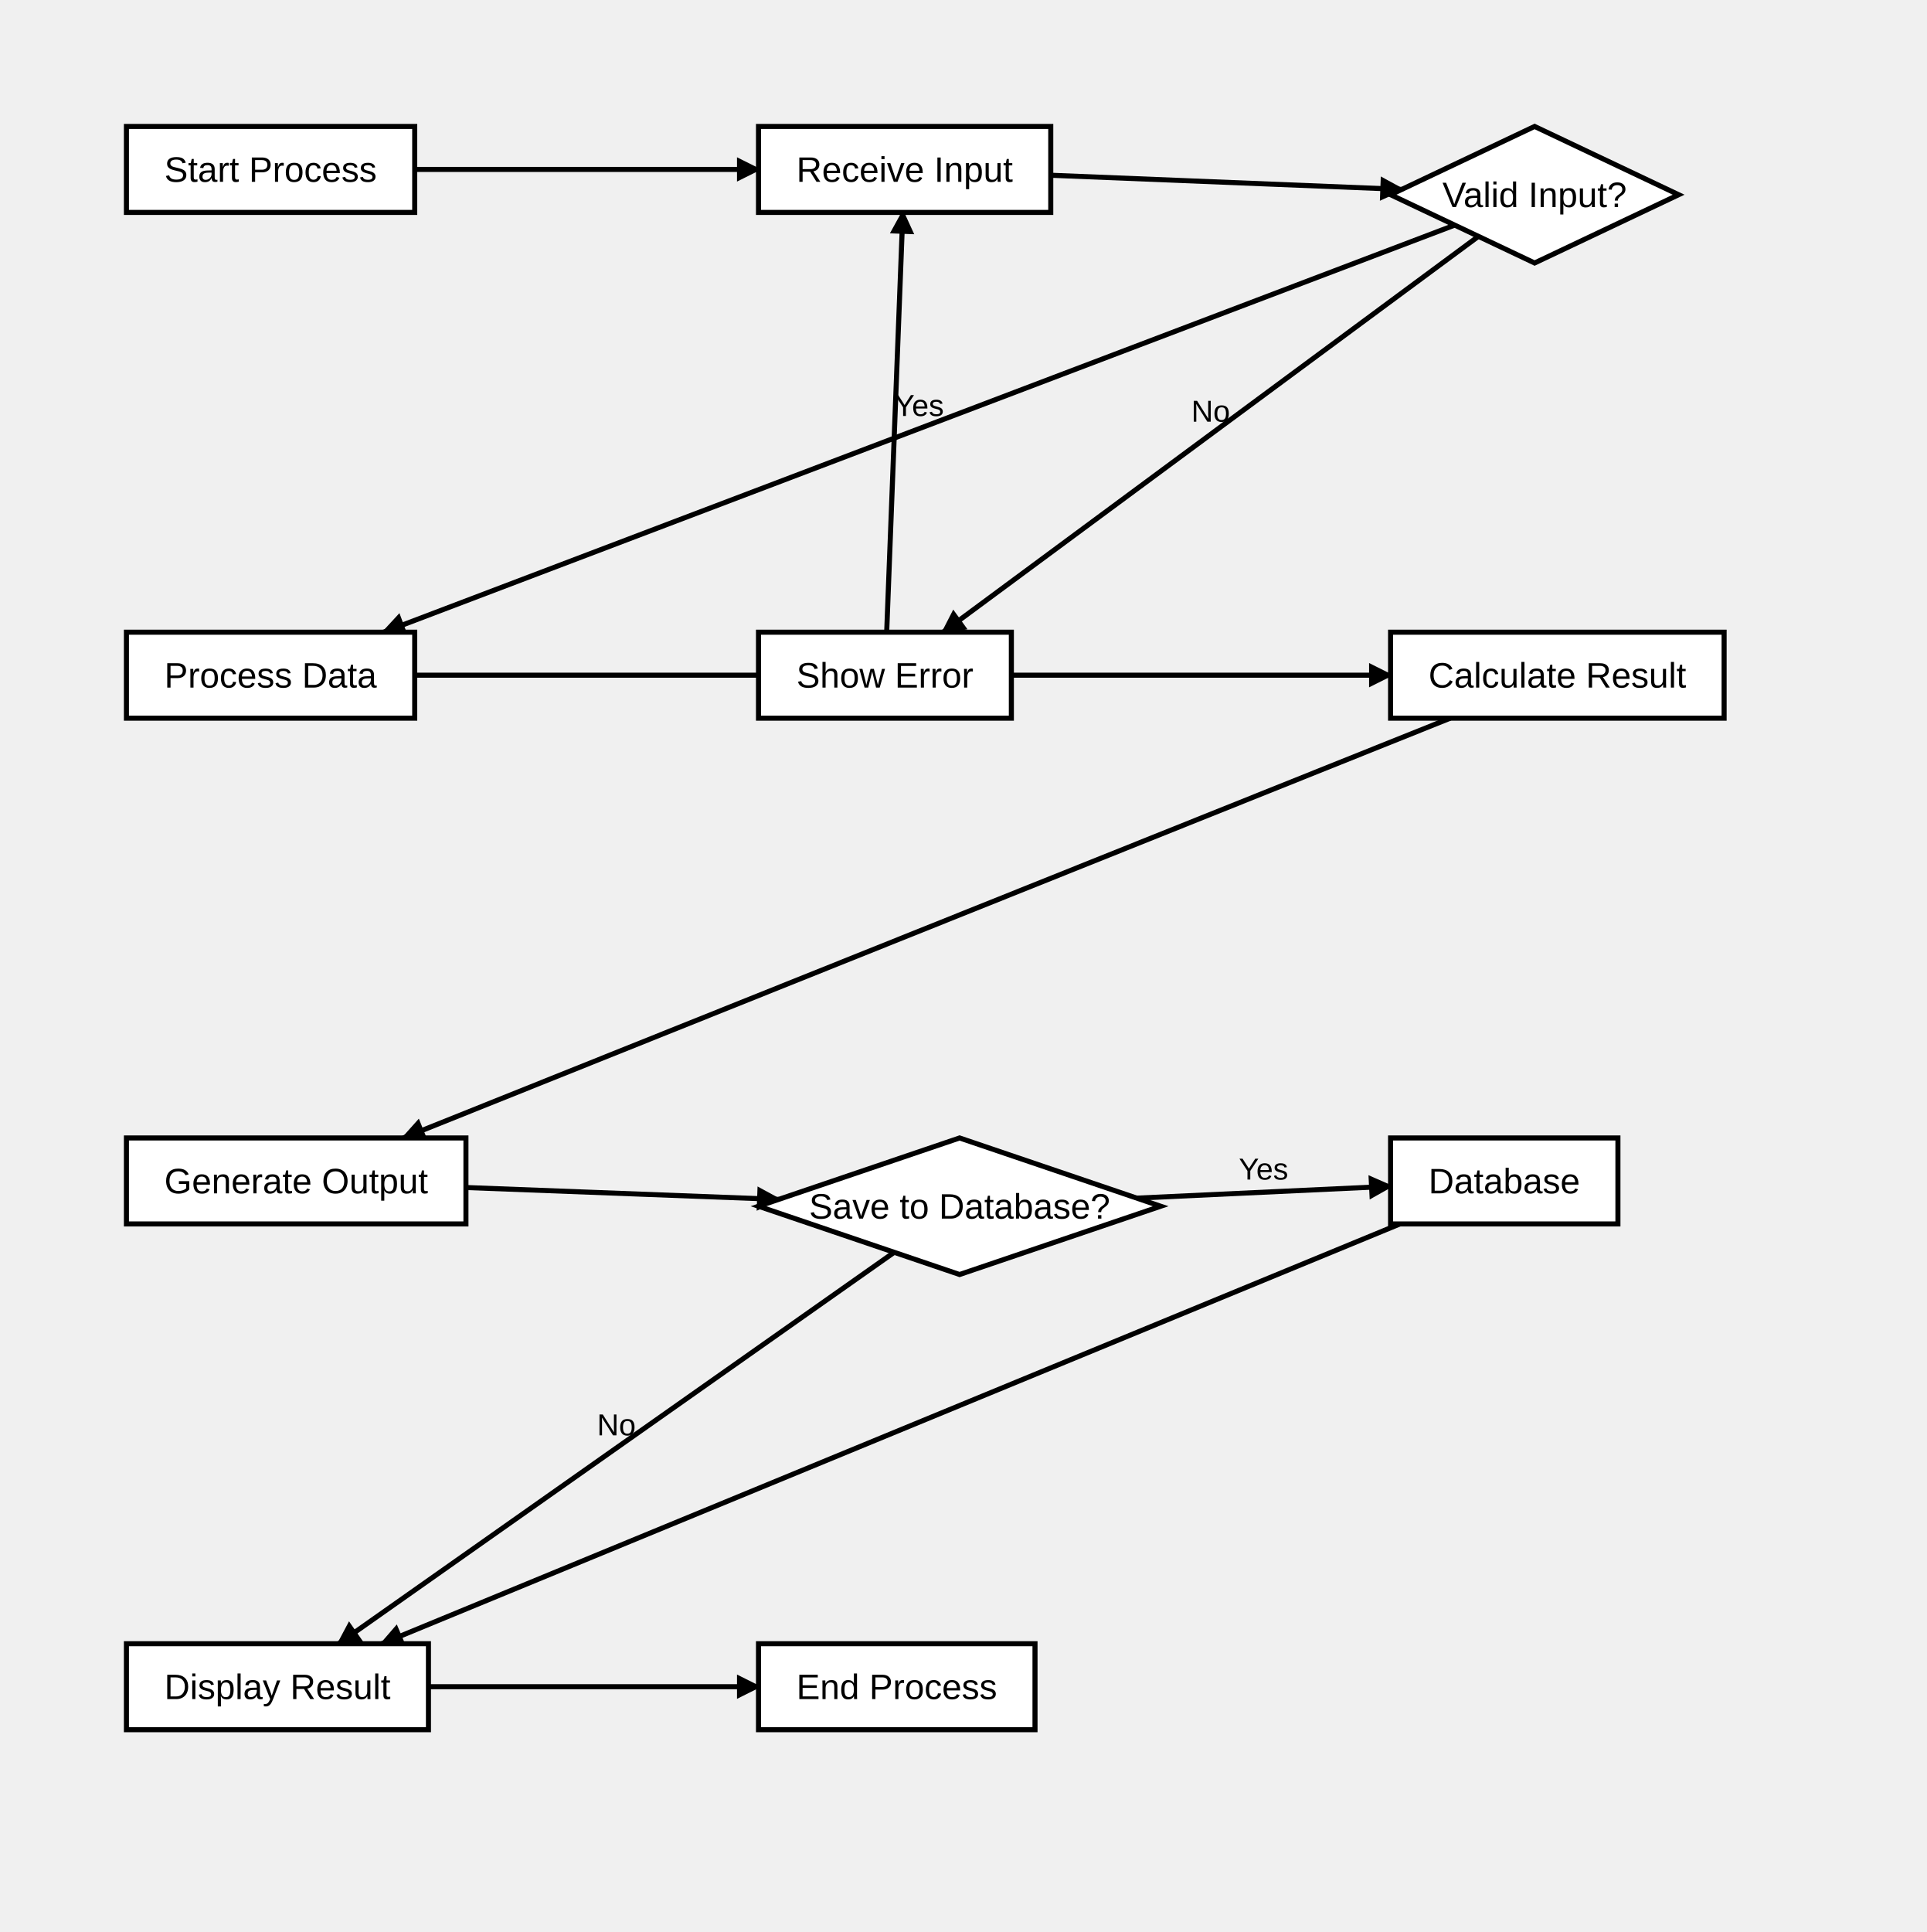
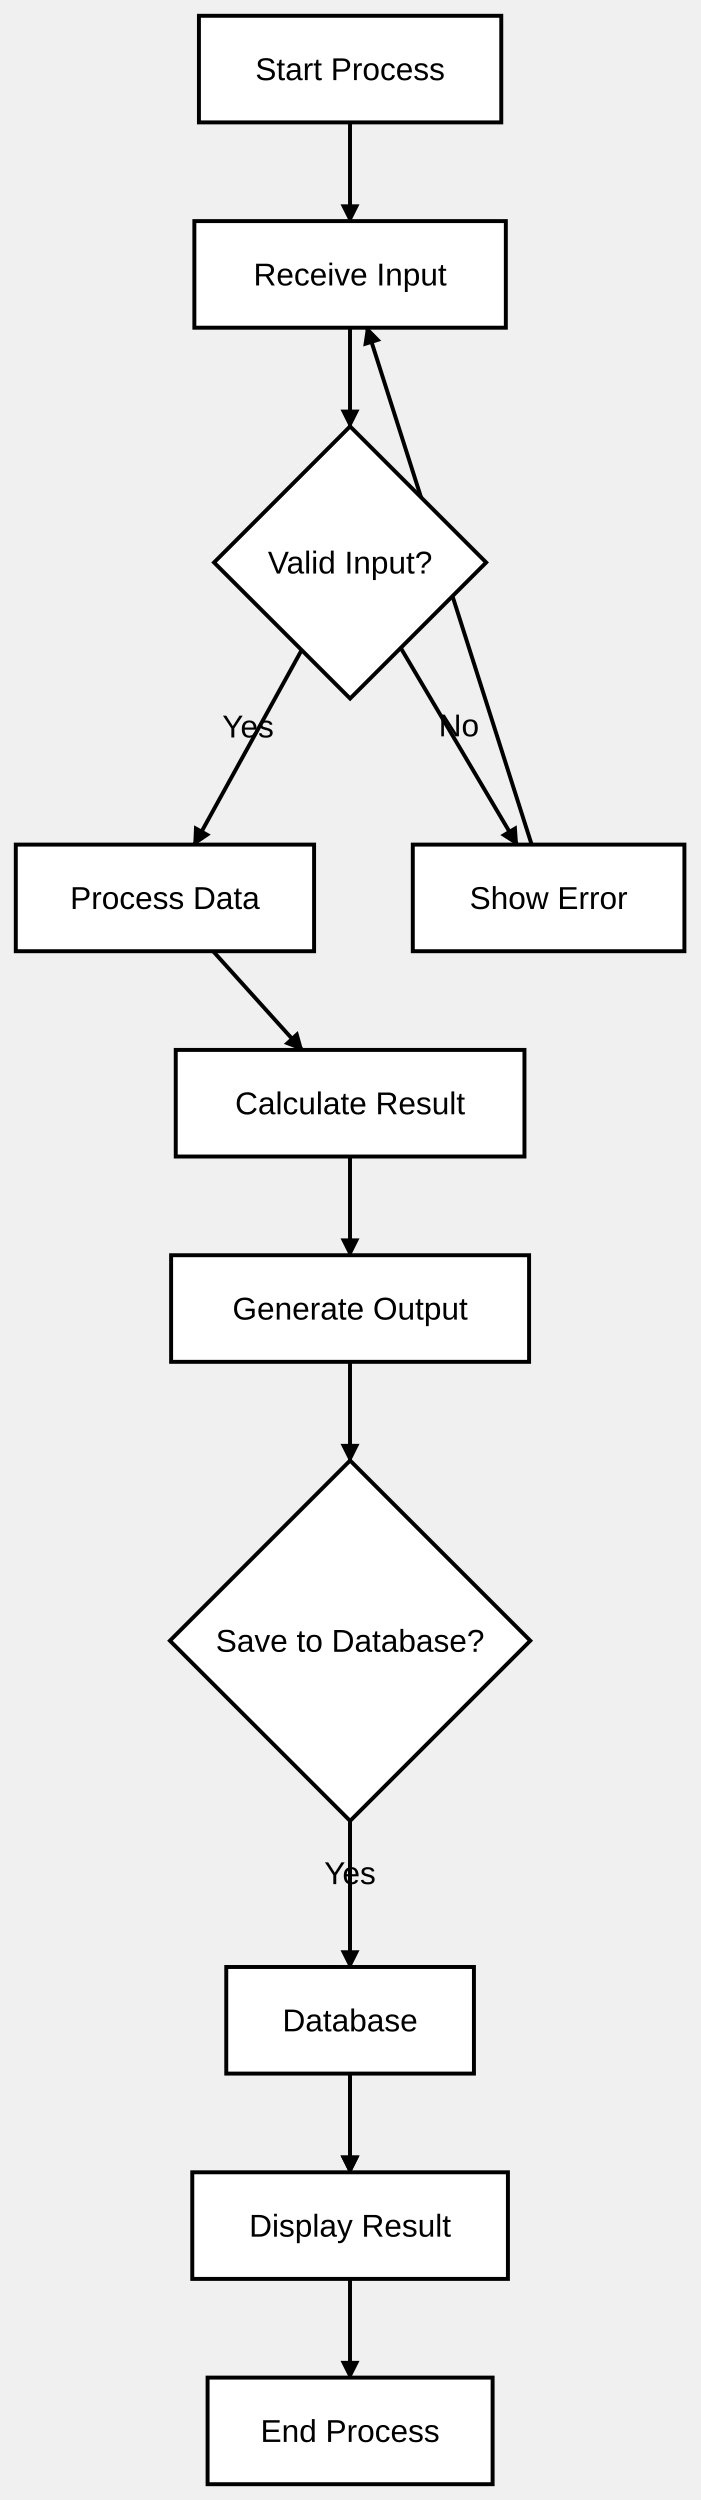
- <svg xmlns="http://www.w3.org/2000/svg" width="761.92" height="764.0" viewBox="0 0 761.92 764.0" version="1.2" baseProfile="tiny" overflow="hidden">
+ <svg xmlns="http://www.w3.org/2000/svg" width="354.688" height="1266.384" viewBox="0 0 354.688 1266.384" version="1.2" baseProfile="tiny" overflow="hidden">
  <g id="edge-Start_to_Input">
-     <path fill="none" stroke="#000000" stroke-width="2.0" d="M 164.0 67.0 L 300.0 67.0" />
-     <polygon fill="#000000" stroke="#000000" points="300.0,67.0 292.0,63.0 292.0,71.0" />
+     <path fill="none" stroke="#000000" stroke-width="2.0" d="M 177.3 62.0 L 177.3 112.0" />
+     <polygon fill="#000000" stroke="#000000" points="177.3,112.0 181.3,104.0 173.3,104.0" />
  </g>
  <g id="edge-Input_to_Validate">
-     <path fill="none" stroke="#000000" stroke-width="2.0" d="M 415.6 69.3 L 554.4 74.9" />
-     <polygon fill="#000000" stroke="#000000" points="554.5,74.9 546.6,70.6 546.3,78.6" />
+     <path fill="none" stroke="#000000" stroke-width="2.0" d="M 177.3 166.0 L 177.3 216.0" />
+     <polygon fill="#000000" stroke="#000000" points="177.3,216.0 181.3,208.0 173.3,208.0" />
  </g>
  <g id="edge-Validate_to_Process">
-     <path fill="none" stroke="#000000" stroke-width="2.0" d="M 575.4 89.0 L 151.7 250.0" />
-     <polygon fill="#000000" stroke="#000000" points="151.7,250.0 160.6,250.9 157.8,243.4" />
-     <text fill="#000000" x="363.55" y="164.5" text-anchor="middle" font-family="Arial, Helvetica, sans-serif" font-size="12.0">Yes</text>
+     <path fill="none" stroke="#000000" stroke-width="2.0" d="M 152.8 329.3 L 98.5 427.8" />
+     <polygon fill="#000000" stroke="#000000" points="98.4,427.8 105.8,422.8 98.8,418.9" />
+     <text fill="#000000" x="125.65" y="373.55" text-anchor="middle" font-family="Arial, Helvetica, sans-serif" font-size="16.0">Yes</text>
  </g>
  <g id="edge-Validate_to_Error">
-     <path fill="none" stroke="#000000" stroke-width="2.0" d="M 584.7 93.5 L 373.0 250.0" />
-     <polygon fill="#000000" stroke="#000000" points="373.0,250.0 381.8,248.5 377.1,242.0" />
-     <text fill="#000000" x="478.85" y="166.75" text-anchor="middle" font-family="Arial, Helvetica, sans-serif" font-size="12.0">No</text>
+     <path fill="none" stroke="#000000" stroke-width="2.0" d="M 203.0 328.2 L 261.9 427.8" />
+     <polygon fill="#000000" stroke="#000000" points="261.9,427.8 261.3,418.9 254.4,423.0" />
+     <text fill="#000000" x="232.45" y="373.0" text-anchor="middle" font-family="Arial, Helvetica, sans-serif" font-size="16.0">No</text>
  </g>
  <g id="edge-Error_to_Input">
-     <path fill="none" stroke="#000000" stroke-width="2.0" d="M 350.7 250.0 L 357.1 84.0" />
-     <polygon fill="#000000" stroke="#000000" points="357.1,84.0 352.8,91.8 360.8,92.1" />
+     <path fill="none" stroke="#000000" stroke-width="2.0" d="M 269.3 427.8 L 185.9 166.0" />
+     <polygon fill="#000000" stroke="#000000" points="185.9,166.0 184.6,174.8 192.2,172.4" />
  </g>
  <g id="edge-Process_to_Calculate">
-     <path fill="none" stroke="#000000" stroke-width="2.0" d="M 164.0 267.0 L 550.0 267.0" />
-     <polygon fill="#000000" stroke="#000000" points="550.0,267.0 542.0,263.0 542.0,271.0" />
+     <path fill="none" stroke="#000000" stroke-width="2.0" d="M 107.9 481.8 L 153.0 531.8" />
+     <polygon fill="#000000" stroke="#000000" points="153.0,531.8 150.6,523.2 144.7,528.6" />
  </g>
  <g id="edge-Calculate_to_Output">
-     <path fill="none" stroke="#000000" stroke-width="2.0" d="M 573.6 284.0 L 159.5 450.0" />
-     <polygon fill="#000000" stroke="#000000" points="159.5,450.0 168.5,450.7 165.5,443.3" />
+     <path fill="none" stroke="#000000" stroke-width="2.0" d="M 177.3 585.8 L 177.3 635.8" />
+     <polygon fill="#000000" stroke="#000000" points="177.3,635.8 181.3,627.8 173.3,627.8" />
  </g>
  <g id="edge-Output_to_Save">
-     <path fill="none" stroke="#000000" stroke-width="2.0" d="M 184.3 469.6 L 308.0 474.3" />
-     <polygon fill="#000000" stroke="#000000" points="308.0,474.3 300.1,470.0 299.8,478.0" />
+     <path fill="none" stroke="#000000" stroke-width="2.0" d="M 177.3 689.8 L 177.3 739.8" />
+     <polygon fill="#000000" stroke="#000000" points="177.3,739.9 181.3,731.9 173.3,731.9" />
  </g>
  <g id="edge-Save_to_DB">
-     <path fill="none" stroke="#000000" stroke-width="2.0" d="M 449.5 473.8 L 550.0 469.1" />
-     <polygon fill="#000000" stroke="#000000" points="550.0,469.1 541.8,465.5 542.2,473.5" />
-     <text fill="#000000" x="499.75" y="466.45" text-anchor="middle" font-family="Arial, Helvetica, sans-serif" font-size="12.0">Yes</text>
+     <path fill="none" stroke="#000000" stroke-width="2.0" d="M 177.3 922.4 L 177.3 996.4" />
+     <polygon fill="#000000" stroke="#000000" points="177.3,996.4 181.3,988.4 173.3,988.4" />
+     <text fill="#000000" x="177.3" y="954.4" text-anchor="middle" font-family="Arial, Helvetica, sans-serif" font-size="16.0">Yes</text>
  </g>
  <g id="edge-Save_to_Display">
-     <path fill="none" stroke="#000000" stroke-width="2.0" d="M 353.7 495.2 L 133.9 650.0" />
-     <polygon fill="#000000" stroke="#000000" points="133.9,650.0 142.7,648.7 138.1,642.1" />
-     <text fill="#000000" x="243.8" y="567.6" text-anchor="middle" font-family="Arial, Helvetica, sans-serif" font-size="12.0">No</text>
+     <path fill="none" stroke="#000000" stroke-width="2.0" d="M 177.3 922.4 L 177.3 1100.4" />
+     <polygon fill="#000000" stroke="#000000" points="177.3,1100.4 181.3,1092.4 173.3,1092.4" />
+     <text fill="#000000" x="177.3" y="1006.4" text-anchor="middle" font-family="Arial, Helvetica, sans-serif" font-size="16.0">No</text>
  </g>
  <g id="edge-DB_to_Display">
-     <path fill="none" stroke="#000000" stroke-width="2.0" d="M 553.7 484.0 L 151.0 650.0" />
-     <polygon fill="#000000" stroke="#000000" points="151.0,650.0 159.9,650.6 156.8,643.3" />
+     <path fill="none" stroke="#000000" stroke-width="2.0" d="M 177.3 1050.4 L 177.3 1100.4" />
+     <polygon fill="#000000" stroke="#000000" points="177.3,1100.4 181.3,1092.4 173.3,1092.4" />
  </g>
  <g id="edge-Display_to_End">
-     <path fill="none" stroke="#000000" stroke-width="2.0" d="M 169.5 667.0 L 300.0 667.0" />
-     <polygon fill="#000000" stroke="#000000" points="300.0,667.0 292.0,663.0 292.0,671.0" />
+     <path fill="none" stroke="#000000" stroke-width="2.0" d="M 177.3 1154.4 L 177.3 1204.4" />
+     <polygon fill="#000000" stroke="#000000" points="177.3,1204.4 181.3,1196.4 173.3,1196.4" />
  </g>
  <g id="node-Start">
-     <rect fill="#ffffff" stroke="#000000" stroke-width="2.0" x="50.0" y="50.0" width="114.028" height="34.0" />
-     <text fill="#000000" x="107.014" y="71.9" text-anchor="middle" font-family="Arial, Helvetica, sans-serif" font-size="14.0">Start Process</text>
+     <rect fill="#ffffff" stroke="#000000" stroke-width="2.0" x="100.768" y="8.0" width="153.152" height="54.0" />
+     <text fill="#000000" x="177.344" y="40.6" text-anchor="middle" font-family="Arial, Helvetica, sans-serif" font-size="16.0">Start Process</text>
  </g>
  <g id="node-Input">
-     <rect fill="#ffffff" stroke="#000000" stroke-width="2.0" x="300.0" y="50.0" width="115.596" height="34.0" />
-     <text fill="#000000" x="357.798" y="71.9" text-anchor="middle" font-family="Arial, Helvetica, sans-serif" font-size="14.0">Receive Input</text>
+     <rect fill="#ffffff" stroke="#000000" stroke-width="2.0" x="98.456" y="112.0" width="157.776" height="54.0" />
+     <text fill="#000000" x="177.344" y="144.6" text-anchor="middle" font-family="Arial, Helvetica, sans-serif" font-size="16.0">Receive Input</text>
  </g>
  <g id="node-Validate">
-     <polygon fill="#ffffff" stroke="#000000" stroke-width="2.0" points="606.967,50.0 663.934,77.0 606.967,104.0 550.0,77.0" />
-     <text fill="#000000" x="606.967" y="81.9" text-anchor="middle" font-family="Arial, Helvetica, sans-serif" font-size="14.0">Valid Input?</text>
+     <polygon fill="#ffffff" stroke="#000000" stroke-width="2.0" points="177.344,216.0 246.264,284.92 177.344,353.84 108.424,284.92" />
+     <text fill="#000000" x="177.344" y="290.52" text-anchor="middle" font-family="Arial, Helvetica, sans-serif" font-size="16.0">Valid Input?</text>
  </g>
  <g id="node-Process">
-     <rect fill="#ffffff" stroke="#000000" stroke-width="2.0" x="50.0" y="250.0" width="114.028" height="34.0" />
-     <text fill="#000000" x="107.014" y="271.9" text-anchor="middle" font-family="Arial, Helvetica, sans-serif" font-size="14.0">Process Data</text>
+     <rect fill="#ffffff" stroke="#000000" stroke-width="2.0" x="8.0" y="427.84" width="151.104" height="54.0" />
+     <text fill="#000000" x="83.552" y="460.44" text-anchor="middle" font-family="Arial, Helvetica, sans-serif" font-size="16.0">Process Data</text>
  </g>
  <g id="node-Error">
-     <rect fill="#ffffff" stroke="#000000" stroke-width="2.0" x="300.0" y="250.0" width="100.014" height="34.0" />
-     <text fill="#000000" x="350.007" y="271.9" text-anchor="middle" font-family="Arial, Helvetica, sans-serif" font-size="14.0">Show Error</text>
+     <rect fill="#ffffff" stroke="#000000" stroke-width="2.0" x="209.104" y="427.84" width="137.584" height="54.0" />
+     <text fill="#000000" x="277.896" y="460.44" text-anchor="middle" font-family="Arial, Helvetica, sans-serif" font-size="16.0">Show Error</text>
  </g>
  <g id="node-Calculate">
-     <rect fill="#ffffff" stroke="#000000" stroke-width="2.0" x="550.0" y="250.0" width="131.92" height="34.0" />
-     <text fill="#000000" x="615.96" y="271.9" text-anchor="middle" font-family="Arial, Helvetica, sans-serif" font-size="14.0">Calculate Result</text>
+     <rect fill="#ffffff" stroke="#000000" stroke-width="2.0" x="89.024" y="531.84" width="176.64" height="54.0" />
+     <text fill="#000000" x="177.344" y="564.44" text-anchor="middle" font-family="Arial, Helvetica, sans-serif" font-size="16.0">Calculate Result</text>
  </g>
  <g id="node-Output">
-     <rect fill="#ffffff" stroke="#000000" stroke-width="2.0" x="50.0" y="450.0" width="134.286" height="34.0" />
-     <text fill="#000000" x="117.143" y="471.9" text-anchor="middle" font-family="Arial, Helvetica, sans-serif" font-size="14.0">Generate Output</text>
+     <rect fill="#ffffff" stroke="#000000" stroke-width="2.0" x="86.68" y="635.84" width="181.328" height="54.0" />
+     <text fill="#000000" x="177.344" y="668.44" text-anchor="middle" font-family="Arial, Helvetica, sans-serif" font-size="16.0">Generate Output</text>
  </g>
  <g id="node-Save">
-     <polygon fill="#ffffff" stroke="#000000" stroke-width="2.0" points="379.535,450.0 459.07,477.0 379.535,504.0 300.0,477.0" />
-     <text fill="#000000" x="379.535" y="481.9" text-anchor="middle" font-family="Arial, Helvetica, sans-serif" font-size="14.0">Save to Database?</text>
+     <polygon fill="#ffffff" stroke="#000000" stroke-width="2.0" points="177.344,739.84 268.616,831.112 177.344,922.384 86.072,831.112" />
+     <text fill="#000000" x="177.344" y="836.712" text-anchor="middle" font-family="Arial, Helvetica, sans-serif" font-size="16.0">Save to Database?</text>
  </g>
  <g id="node-DB">
-     <rect fill="#ffffff" stroke="#000000" stroke-width="2.0" x="550.0" y="450.0" width="89.92" height="34.0" />
-     <text fill="#000000" x="594.96" y="471.9" text-anchor="middle" font-family="Arial, Helvetica, sans-serif" font-size="14.0">Database</text>
+     <rect fill="#ffffff" stroke="#000000" stroke-width="2.0" x="114.616" y="996.384" width="125.456" height="54.0" />
+     <text fill="#000000" x="177.344" y="1028.984" text-anchor="middle" font-family="Arial, Helvetica, sans-serif" font-size="16.0">Database</text>
  </g>
  <g id="node-Display">
-     <rect fill="#ffffff" stroke="#000000" stroke-width="2.0" x="50.0" y="650.0" width="119.46" height="34.0" />
-     <text fill="#000000" x="109.73" y="671.9" text-anchor="middle" font-family="Arial, Helvetica, sans-serif" font-size="14.0">Display Result</text>
+     <rect fill="#ffffff" stroke="#000000" stroke-width="2.0" x="97.4" y="1100.384" width="159.888" height="54.0" />
+     <text fill="#000000" x="177.344" y="1132.984" text-anchor="middle" font-family="Arial, Helvetica, sans-serif" font-size="16.0">Display Result</text>
  </g>
  <g id="node-End">
-     <rect fill="#ffffff" stroke="#000000" stroke-width="2.0" x="300.0" y="650.0" width="109.366" height="34.0" />
-     <text fill="#000000" x="354.683" y="671.9" text-anchor="middle" font-family="Arial, Helvetica, sans-serif" font-size="14.0">End Process</text>
+     <rect fill="#ffffff" stroke="#000000" stroke-width="2.0" x="105.152" y="1204.384" width="144.384" height="54.0" />
+     <text fill="#000000" x="177.344" y="1236.984" text-anchor="middle" font-family="Arial, Helvetica, sans-serif" font-size="16.0">End Process</text>
  </g>
</svg>
